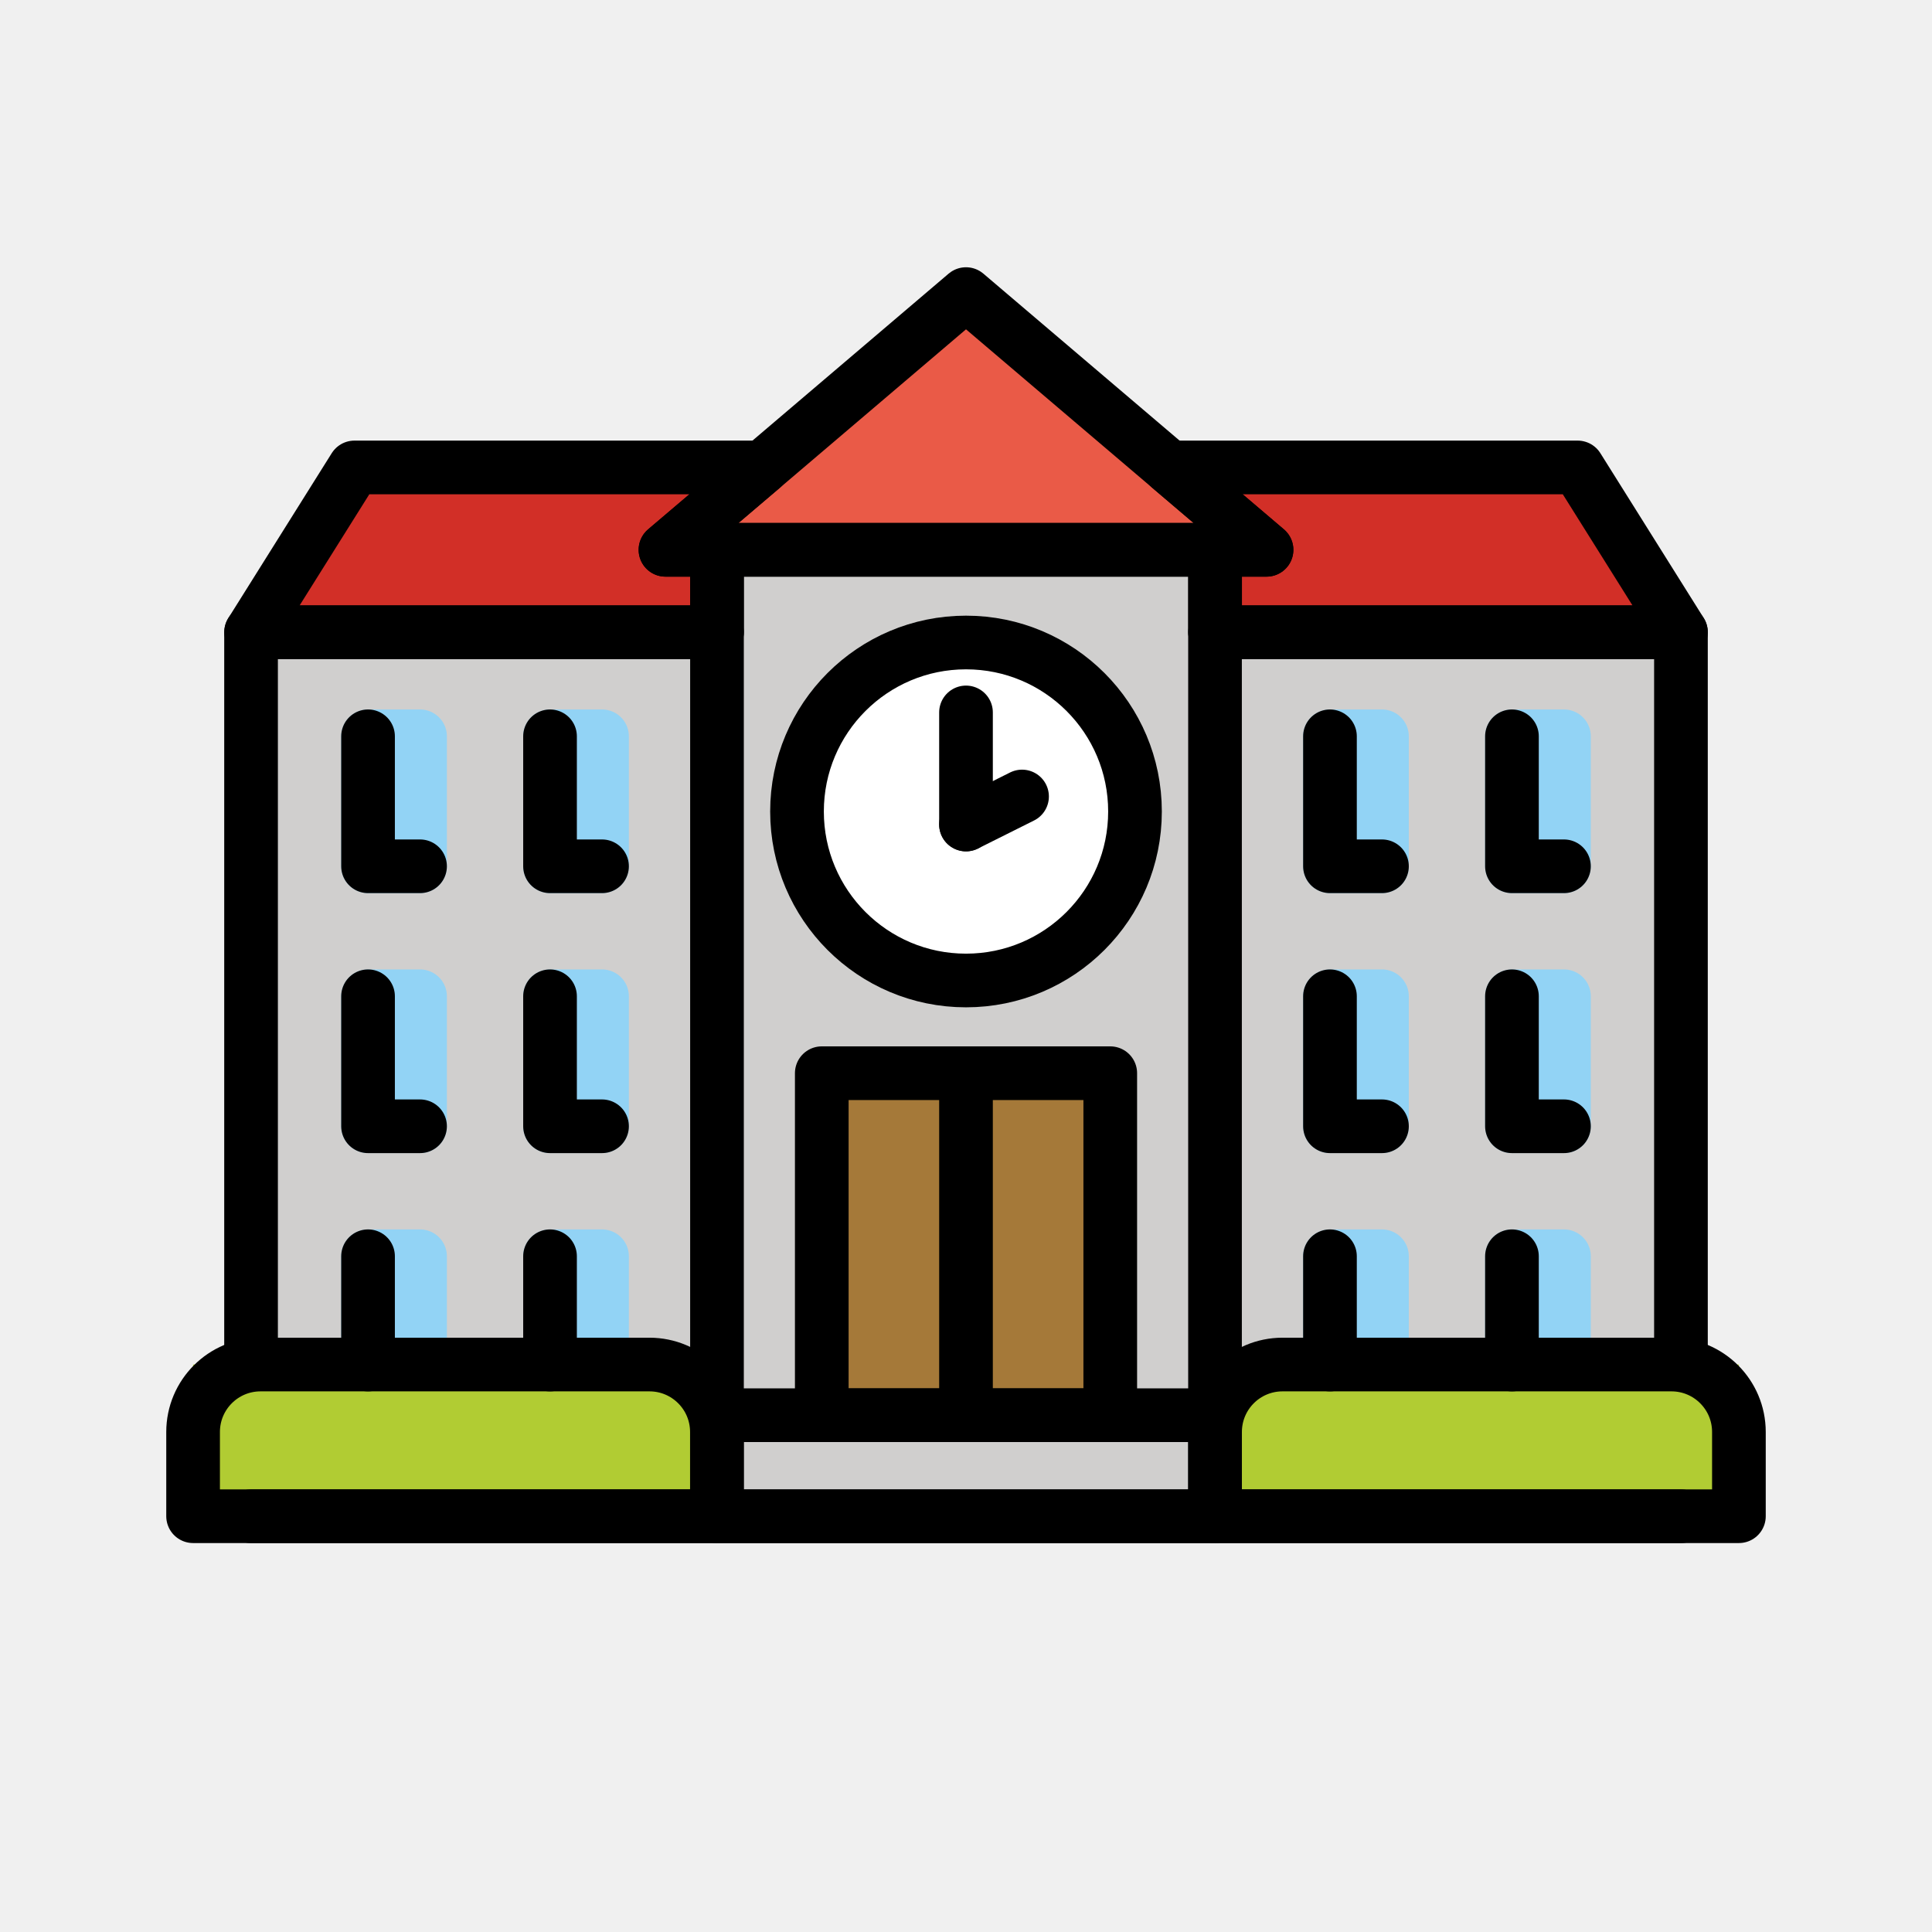
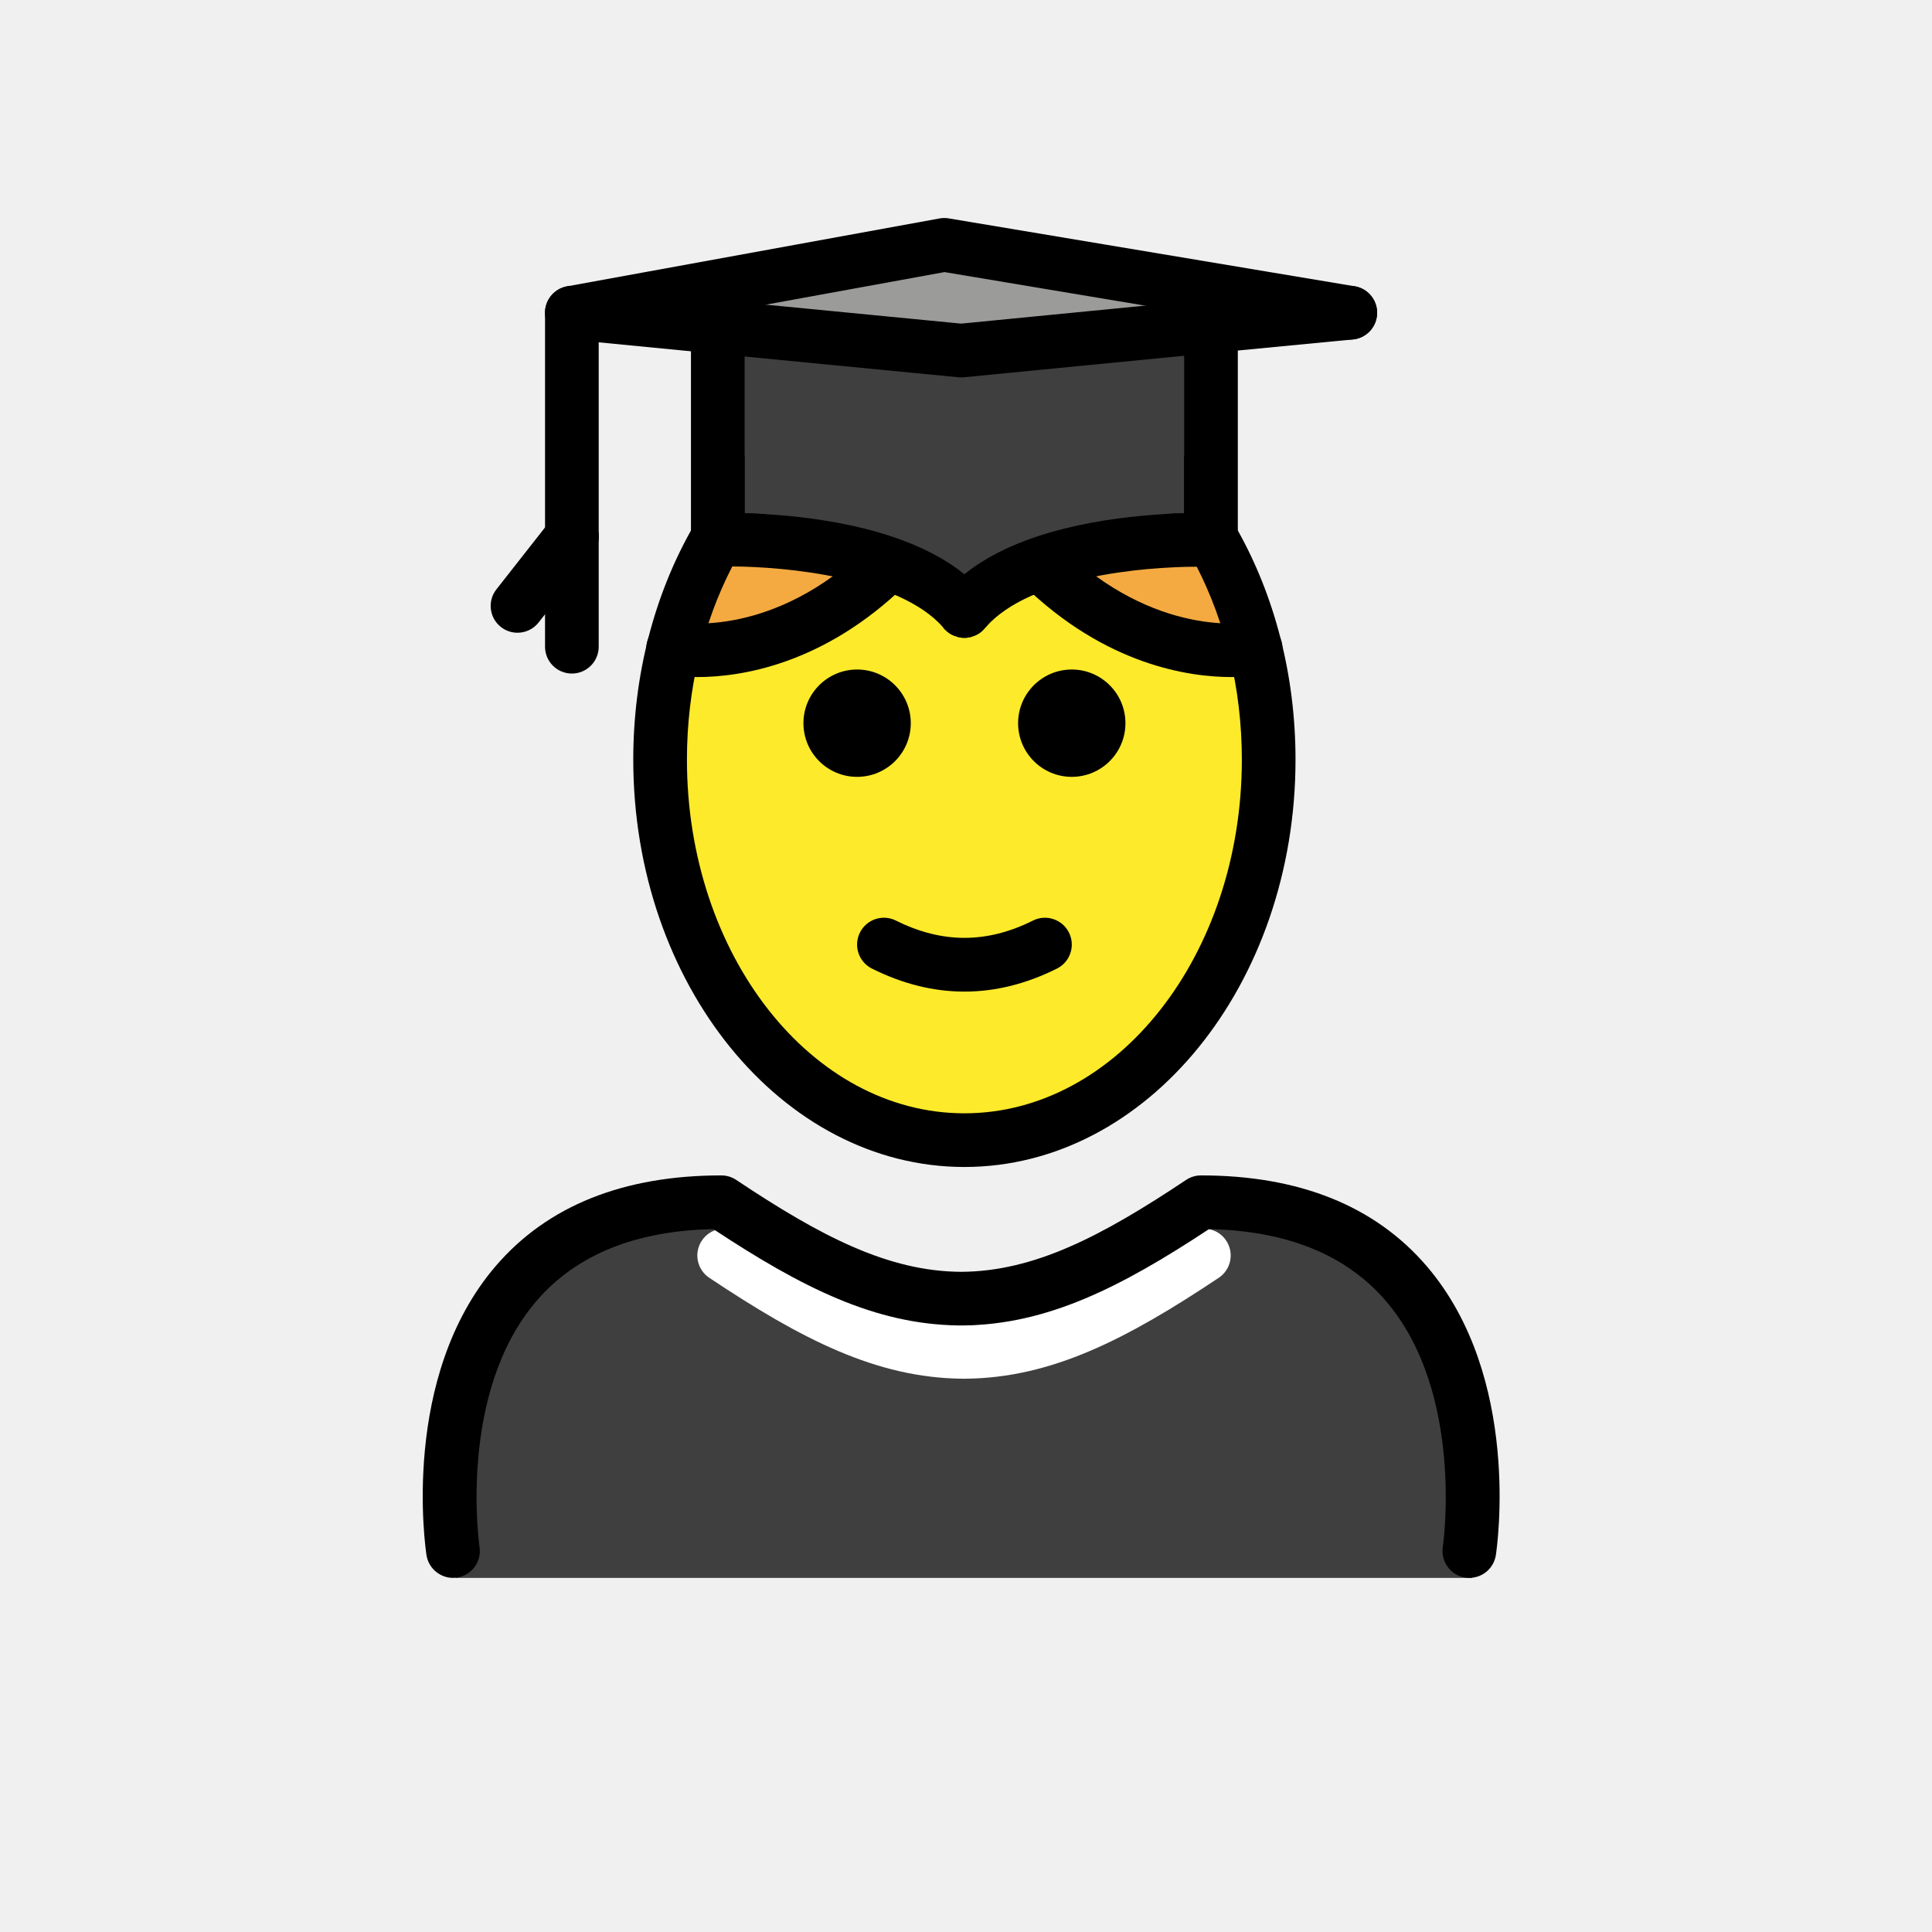
- <svg xmlns="http://www.w3.org/2000/svg" id="emoji" viewBox="0 0 72 72">
+ <svg xmlns="http://www.w3.org/2000/svg" id="emoji" viewBox="0 0 72 72" version="1.1">
  <g id="color">
-     <polygon fill="#d0cfce" points="9.356 56.506 62.644 56.506 62.644 23.564 45.282 23.564 45.282 20.658 26.718 20.658 26.718 23.564 9.356 23.564 9.356 56.506" />
-     <rect x="30.625" y="39.995" width="10.751" height="12.746" fill="#a57939" />
-     <circle cx="36" cy="30.242" r="6.298" fill="#fff" />
-     <rect x="20.498" y="46.817" width="1.938" height="4.035" fill="none" stroke="#92d3f5" stroke-linecap="round" stroke-linejoin="round" stroke-width="2" />
-     <rect x="13.716" y="46.817" width="1.938" height="4.035" fill="none" stroke="#92d3f5" stroke-linecap="round" stroke-linejoin="round" stroke-width="2" />
-     <rect x="20.498" y="37.128" width="1.938" height="4.844" fill="none" stroke="#92d3f5" stroke-linecap="round" stroke-linejoin="round" stroke-width="2" />
-     <rect x="13.716" y="37.128" width="1.938" height="4.844" fill="none" stroke="#92d3f5" stroke-linecap="round" stroke-linejoin="round" stroke-width="2" />
-     <rect x="20.498" y="27.44" width="1.938" height="4.844" fill="none" stroke="#92d3f5" stroke-linecap="round" stroke-linejoin="round" stroke-width="2" />
-     <rect x="13.716" y="27.44" width="1.938" height="4.844" fill="none" stroke="#92d3f5" stroke-linecap="round" stroke-linejoin="round" stroke-width="2" />
-     <rect x="56.346" y="46.817" width="1.938" height="4.035" fill="none" stroke="#92d3f5" stroke-linecap="round" stroke-linejoin="round" stroke-width="2" />
-     <rect x="49.564" y="46.817" width="1.938" height="4.035" fill="none" stroke="#92d3f5" stroke-linecap="round" stroke-linejoin="round" stroke-width="2" />
-     <rect x="56.346" y="37.128" width="1.938" height="4.844" fill="none" stroke="#92d3f5" stroke-linecap="round" stroke-linejoin="round" stroke-width="2" />
-     <rect x="49.564" y="37.128" width="1.938" height="4.844" fill="none" stroke="#92d3f5" stroke-linecap="round" stroke-linejoin="round" stroke-width="2" />
-     <rect x="56.346" y="27.44" width="1.938" height="4.844" fill="none" stroke="#92d3f5" stroke-linecap="round" stroke-linejoin="round" stroke-width="2" />
-     <rect x="49.564" y="27.44" width="1.938" height="4.844" fill="none" stroke="#92d3f5" stroke-linecap="round" stroke-linejoin="round" stroke-width="2" />
-     <polygon fill="#d22f27" points="24.8 20.49 26.72 20.49 26.72 23.56 9.36 23.56 13.21 17.42 28.411 17.42 24.8 20.49" />
-     <polygon fill="#d22f27" points="47.2 20.49 45.284 20.49 45.284 23.56 62.644 23.56 58.794 17.42 43.592 17.42 47.2 20.49" />
-     <polygon fill="#ea5a47" points="47.2 20.49 24.8 20.49 26.72 18.859 36 10.96 47.2 20.49" />
-     <rect x="7.196" y="50.852" width="19.522" height="5.653" fill="#b1cc33" />
-     <rect x="45.282" y="50.852" width="19.522" height="5.653" fill="#b1cc33" />
+     <path fill="#3F3F3F" d="M54.862,58.804c0,0,2-14-10-14c-3.192,2.128-5.926,3.598-9,3.592h0.125 c-3.074,0.006-5.808-1.464-9-3.592c-12,0-10,14-10,14" />
+     <polygon fill="#9B9B9A" points="45.131,12.155 35.821,13.065 26.751,12.185 21.311,11.655 35.191,9.125 50.321,11.655" />
+     <path fill="#3F3F3F" d="M45.131,12.155v7.97c0,0-6.72-0.26-9.19,2.64c-2.47-2.9-9.19-2.64-9.19-2.64v-7.94l9.07,0.88 L45.131,12.155z" />
+     <path fill="#FFFFFF" d="M35.969,51.381c-0.008,0-0.014,0-0.021,0h-0.046c-0.012,0-0.027,0-0.041,0v-0.001 c-3.197-0.031-5.985-1.464-9.428-3.76c-0.46-0.307-0.584-0.928-0.277-1.387c0.306-0.46,0.925-0.583,1.387-0.277 c3.153,2.103,5.66,3.41,8.383,3.425c2.722-0.014,5.229-1.322,8.383-3.425c0.46-0.306,1.081-0.183,1.387,0.277 c0.307,0.46,0.183,1.08-0.277,1.387c-3.443,2.296-6.231,3.728-9.428,3.76v0.001 C35.982,51.381,35.976,51.381,35.969,51.381z" />
  </g>
+   <g id="hair">
+     <path fill="#F4AA41" d="M26.578,20.098c-0.688,1.207-1.228,2.554-1.588,4l-0.028,0.069 c0,0,3.981,0.784,7.961-3.079l0.035-0.102c-2.869-0.997-6.333-0.861-6.333-0.861" />
+     <path fill="#F4AA41" d="M45.012,20.125c0,0-3.408-0.201-6.325,0.904l0.028,0.058c3.981,3.863,7.961,3.079,7.961,3.079 l-0.01,0.003c-0.36-1.474-0.906-2.845-1.605-4.072" />
+   </g>
+   <g id="skin">
+     <path fill="#FCEA2B" d="M46.541,24.187c-0.704,0.094-4.261,0.362-7.827-3.099l-0.028-0.058 c0.007-0.003,0.015-0.005,0.022-0.008c-1.091,0.391-2.09,0.947-2.768,1.744 c-2.07-2.43-7.104-2.64-8.687-2.645c1.127,0.011,3.578,0.127,5.705,0.866l-0.035,0.102 c-3.566,3.461-7.122,3.192-7.827,3.099c-0.398,1.44-0.616,2.983-0.616,4.593c0,7.828,5.077,14.173,11.339,14.173 c6.262,0,11.339-6.346,11.339-14.173C47.158,27.17,46.939,25.627,46.541,24.187z" />
+   </g>
+   <g id="skin-shadow" />
  <g id="line">
-     <rect x="26.72" y="20.49" width="18.56" height="36.02" fill="none" stroke="#000" stroke-linecap="round" stroke-linejoin="round" stroke-width="2" />
-     <polygon fill="none" stroke="#000" stroke-linecap="round" stroke-linejoin="round" stroke-width="2" points="24.8 20.49 26.72 20.49 26.72 23.56 9.36 23.56 13.21 17.42 28.411 17.42 24.8 20.49" />
-     <polygon fill="none" stroke="#000" stroke-linecap="round" stroke-linejoin="round" stroke-width="2" points="47.2 20.49 45.284 20.49 45.284 23.56 62.644 23.56 58.794 17.42 43.592 17.42 47.2 20.49" />
-     <polygon fill="none" stroke="#000" stroke-linecap="round" stroke-linejoin="round" stroke-width="2" points="47.2 20.49 24.8 20.49 26.72 18.859 36 10.96 47.2 20.49" />
-     <path fill="none" stroke="#000" stroke-linecap="round" stroke-linejoin="round" stroke-width="2" d="M9.71,50.852h14.493c1.389,0,2.514,1.126,2.514,2.514v3.139H7.196v-3.139c0-1.389,1.126-2.514,2.514-2.514Z" />
-     <path fill="none" stroke="#000" stroke-linecap="round" stroke-linejoin="round" stroke-width="2" d="M47.797,50.852h14.493c1.389,0,2.514,1.126,2.514,2.514v3.139h-19.522v-3.139c0-1.389,1.126-2.514,2.514-2.514Z" />
-     <line x1="26.718" x2="45.282" y1="52.741" y2="52.741" fill="none" stroke="#000" stroke-linecap="round" stroke-linejoin="round" stroke-width="2" />
-     <polyline fill="none" stroke="#000" stroke-linecap="round" stroke-linejoin="round" stroke-width="2" points="9.356 50.852 9.356 23.564 26.718 23.564" />
-     <line x1="62.644" x2="9.356" y1="56.506" y2="56.506" fill="none" stroke="#000" stroke-linecap="round" stroke-linejoin="round" stroke-width="2" />
-     <polyline fill="none" stroke="#000" stroke-linecap="round" stroke-linejoin="round" stroke-width="2" points="45.282 23.564 62.644 23.564 62.644 50.852" />
-     <rect x="30.625" y="39.995" width="10.751" height="12.746" fill="none" stroke="#000" stroke-linecap="round" stroke-linejoin="round" stroke-width="2" />
-     <line x1="36" x2="36" y1="52.741" y2="39.995" fill="none" stroke="#000" stroke-linecap="round" stroke-linejoin="round" stroke-width="2" />
-     <circle cx="36" cy="30.242" r="6.298" fill="none" stroke="#000" stroke-linecap="round" stroke-linejoin="round" stroke-width="2" />
-     <line x1="36" x2="36" y1="30.727" y2="26.55" fill="none" stroke="#000" stroke-linecap="round" stroke-linejoin="round" stroke-width="2" />
-     <line x1="36" x2="38.089" y1="30.727" y2="29.683" fill="none" stroke="#000" stroke-linecap="round" stroke-linejoin="round" stroke-width="2" />
-     <line x1="20.498" x2="20.498" y1="50.852" y2="46.817" fill="none" stroke="#000" stroke-linecap="round" stroke-linejoin="round" stroke-width="2" />
-     <line x1="13.716" x2="13.716" y1="50.852" y2="46.817" fill="none" stroke="#000" stroke-linecap="round" stroke-linejoin="round" stroke-width="2" />
-     <polyline fill="none" stroke="#000" stroke-linecap="round" stroke-linejoin="round" stroke-width="2" points="22.436 41.973 20.498 41.973 20.498 37.128" />
-     <polyline fill="none" stroke="#000" stroke-linecap="round" stroke-linejoin="round" stroke-width="2" points="15.654 41.973 13.716 41.973 13.716 37.128" />
-     <polyline fill="none" stroke="#000" stroke-linecap="round" stroke-linejoin="round" stroke-width="2" points="22.436 32.284 20.498 32.284 20.498 27.44" />
-     <polyline fill="none" stroke="#000" stroke-linecap="round" stroke-linejoin="round" stroke-width="2" points="15.654 32.284 13.716 32.284 13.716 27.44" />
-     <line x1="56.346" x2="56.346" y1="50.852" y2="46.817" fill="none" stroke="#000" stroke-linecap="round" stroke-linejoin="round" stroke-width="2" />
-     <line x1="49.564" x2="49.564" y1="50.852" y2="46.817" fill="none" stroke="#000" stroke-linecap="round" stroke-linejoin="round" stroke-width="2" />
-     <polyline fill="none" stroke="#000" stroke-linecap="round" stroke-linejoin="round" stroke-width="2" points="58.284 41.973 56.346 41.973 56.346 37.128" />
-     <polyline fill="none" stroke="#000" stroke-linecap="round" stroke-linejoin="round" stroke-width="2" points="51.502 41.973 49.564 41.973 49.564 37.128" />
-     <polyline fill="none" stroke="#000" stroke-linecap="round" stroke-linejoin="round" stroke-width="2" points="58.284 32.284 56.346 32.284 56.346 27.44" />
-     <polyline fill="none" stroke="#000" stroke-linecap="round" stroke-linejoin="round" stroke-width="2" points="51.502 32.284 49.564 32.284 49.564 27.44" />
+     <path d="M41.942,26.951c0,1.105-0.896,2-2,2s-2-0.895-2-2c0-1.103,0.896-2,2-2S41.942,25.848,41.942,26.951" />
+     <path d="M33.942,26.951c0,1.105-0.896,2-2,2s-2-0.895-2-2c0-1.103,0.896-2,2-2S33.942,25.848,33.942,26.951" />
+     <path d="M35.941,36.954c-1.152,0-2.304-0.286-3.447-0.858C32,35.849,31.8,35.248,32.047,34.754 c0.247-0.494,0.846-0.694,1.342-0.447c1.718,0.859,3.388,0.859,5.106,0c0.495-0.247,1.095-0.046,1.342,0.447 c0.247,0.494,0.047,1.095-0.447,1.342C38.245,36.668,37.093,36.954,35.941,36.954z" />
+     <path d="M46.13,19.77c-0.57-1.03-1.24-1.97-2-2.79v2.15c-0.22,0-0.48,0.01-0.76,0.03c0.46,0.6,0.87,1.26,1.23,1.96 c1.06,2.07,1.68,4.54,1.68,7.19c0,7.27-4.64,13.18-10.34,13.18s-10.34-5.91-10.34-13.18c0-2.66,0.62-5.13,1.69-7.2 c0.36-0.7,0.77-1.35,1.22-1.95c-0.28-0.02-0.54-0.03-0.76-0.03v-2.15c-0.75,0.82-1.43,1.76-2,2.79c-1.36,2.43-2.15,5.37-2.15,8.54 c0,8.37,5.54,15.18,12.34,15.18c6.81,0,12.34-6.81,12.34-15.18C48.28,25.14,47.49,22.2,46.13,19.77z" />
+     <polyline fill="none" stroke="#000000" stroke-linecap="round" stroke-linejoin="round" stroke-miterlimit="10" stroke-width="2" points="21.311,11.655 26.751,12.185 35.821,13.065 45.131,12.155 50.321,11.655" />
+     <path d="M36.74,23.37c-0.02,0.01-0.03,0.03-0.04,0.04c-0.13,0.16-0.29,0.26-0.47,0.31c-0.04,0.02-0.08,0.03-0.12,0.03 c-0.06,0.02-0.11,0.02-0.17,0.02s-0.12,0-0.17-0.02c-0.04,0-0.08-0.01-0.12-0.03c-0.13-0.03-0.25-0.1-0.36-0.19 c-0.06-0.05-0.11-0.1-0.15-0.16c-1.65-1.86-5.85-2.25-7.85-2.26c-0.19,0-0.36,0.01-0.5,0.01c-0.27,0.01-0.54-0.08-0.73-0.27 c-0.2-0.19-0.31-0.45-0.31-0.72v-8.47c0-0.56,0.45-1,1-1s1,0.44,1,1v7.47c0.22,0,0.48,0.01,0.76,0.03 c2.04,0.12,5.36,0.57,7.43,2.24c0.28,0.21,0.53,0.45,0.76,0.72C37.01,22.48,37.02,23,36.74,23.37z" />
+     <path d="M46.13,11.66v8.47c0,0.27-0.11,0.53-0.3,0.72c-0.2,0.18-0.44,0.28-0.74,0.28c-0.14-0.01-0.31-0.01-0.49-0.01 c-2.01,0-6.22,0.38-7.86,2.25c-0.02,0.01-0.03,0.03-0.04,0.04c-0.13,0.16-0.29,0.26-0.47,0.31c-0.04,0.02-0.08,0.03-0.12,0.03 c-0.06,0.02-0.11,0.02-0.17,0.02s-0.12,0-0.17-0.02c-0.04,0-0.08-0.01-0.12-0.03c-0.13-0.03-0.25-0.1-0.36-0.19 c-0.06-0.05-0.11-0.1-0.15-0.16c-0.28-0.37-0.27-0.89,0.04-1.25c0.23-0.27,0.48-0.51,0.76-0.72c2.07-1.67,5.39-2.12,7.43-2.24 c0.28-0.02,0.54-0.03,0.76-0.03v-7.47c0-0.56,0.45-1,1-1S46.13,11.1,46.13,11.66z" />
+     <polyline fill="none" stroke="#000000" stroke-linecap="round" stroke-linejoin="round" stroke-miterlimit="10" stroke-width="2" points="50.321,11.655 35.191,9.125 21.311,11.655" />
+     <path d="M21.312,21c-0.553,0-1-0.448-1-1v-8.121c0-0.552,0.447-1,1-1s1,0.448,1,1v8.121 C22.312,20.553,21.865,21,21.312,21z" />
+     <path d="M19.285,23.58c-0.216,0-0.434-0.07-0.617-0.213c-0.434-0.341-0.51-0.97-0.168-1.404l2.026-2.58 c0.341-0.434,0.968-0.51,1.404-0.169c0.434,0.341,0.51,0.97,0.168,1.404l-2.026,2.58 C19.875,23.449,19.582,23.58,19.285,23.58z" />
+     <path d="M21.312,25.101c-0.553,0-1-0.448-1-1v-4.101c0-0.552,0.447-1,1-1s1,0.448,1,1v4.101 C22.312,24.653,21.865,25.101,21.312,25.101z" />
+     <path d="M45.894,25.232c-1.594,0-4.688-0.451-7.753-3.427c-0.397-0.385-0.406-1.018-0.021-1.414 c0.386-0.397,1.018-0.405,1.414-0.021c3.522,3.418,6.936,2.842,7.078,2.814c0.54-0.097,1.063,0.257,1.165,0.796 c0.102,0.54-0.246,1.061-0.785,1.167C46.938,25.159,46.538,25.232,45.894,25.232z" />
+     <path d="M25.989,25.232c-0.645,0-1.045-0.074-1.098-0.085c-0.542-0.106-0.894-0.632-0.788-1.174 c0.106-0.54,0.629-0.891,1.169-0.789c0.161,0.031,3.566,0.595,7.077-2.814c0.397-0.384,1.028-0.375,1.414,0.021 c0.385,0.396,0.375,1.029-0.021,1.414C30.677,24.781,27.583,25.232,25.989,25.232z" />
+     <path d="M54.759,58.803c-0.051,0-0.102-0.003-0.152-0.011c-0.546-0.084-0.921-0.594-0.838-1.139 c0.009-0.058,0.827-5.741-2.129-9.178c-1.476-1.715-3.689-2.612-6.586-2.669c-3.31,2.186-6.028,3.546-9.126,3.589 c-0.021,0.001-0.043,0.001-0.064,0.001c-0.008,0-0.014,0-0.021,0h-0.045c-0.015,0-0.027,0-0.042,0 c-0.015,0-0.029,0-0.044-0.001c-3.1-0.043-5.816-1.403-9.126-3.589c-2.897,0.057-5.11,0.954-6.586,2.669 c-2.956,3.437-2.138,9.12-2.129,9.178c0.083,0.545-0.292,1.055-0.838,1.139c-0.535,0.084-1.055-0.29-1.139-0.836 c-0.041-0.27-0.973-6.633,2.581-10.775c1.923-2.241,4.751-3.377,8.407-3.377c0.197,0,0.391,0.059,0.555,0.168 c3.153,2.103,5.66,3.41,8.383,3.425c2.722-0.014,5.229-1.322,8.383-3.425c0.164-0.109,0.357-0.168,0.555-0.168 c3.656,0,6.484,1.136,8.407,3.377c3.554,4.143,2.622,10.506,2.581,10.775C55.669,58.45,55.243,58.803,54.759,58.803 z" />
  </g>
</svg>
